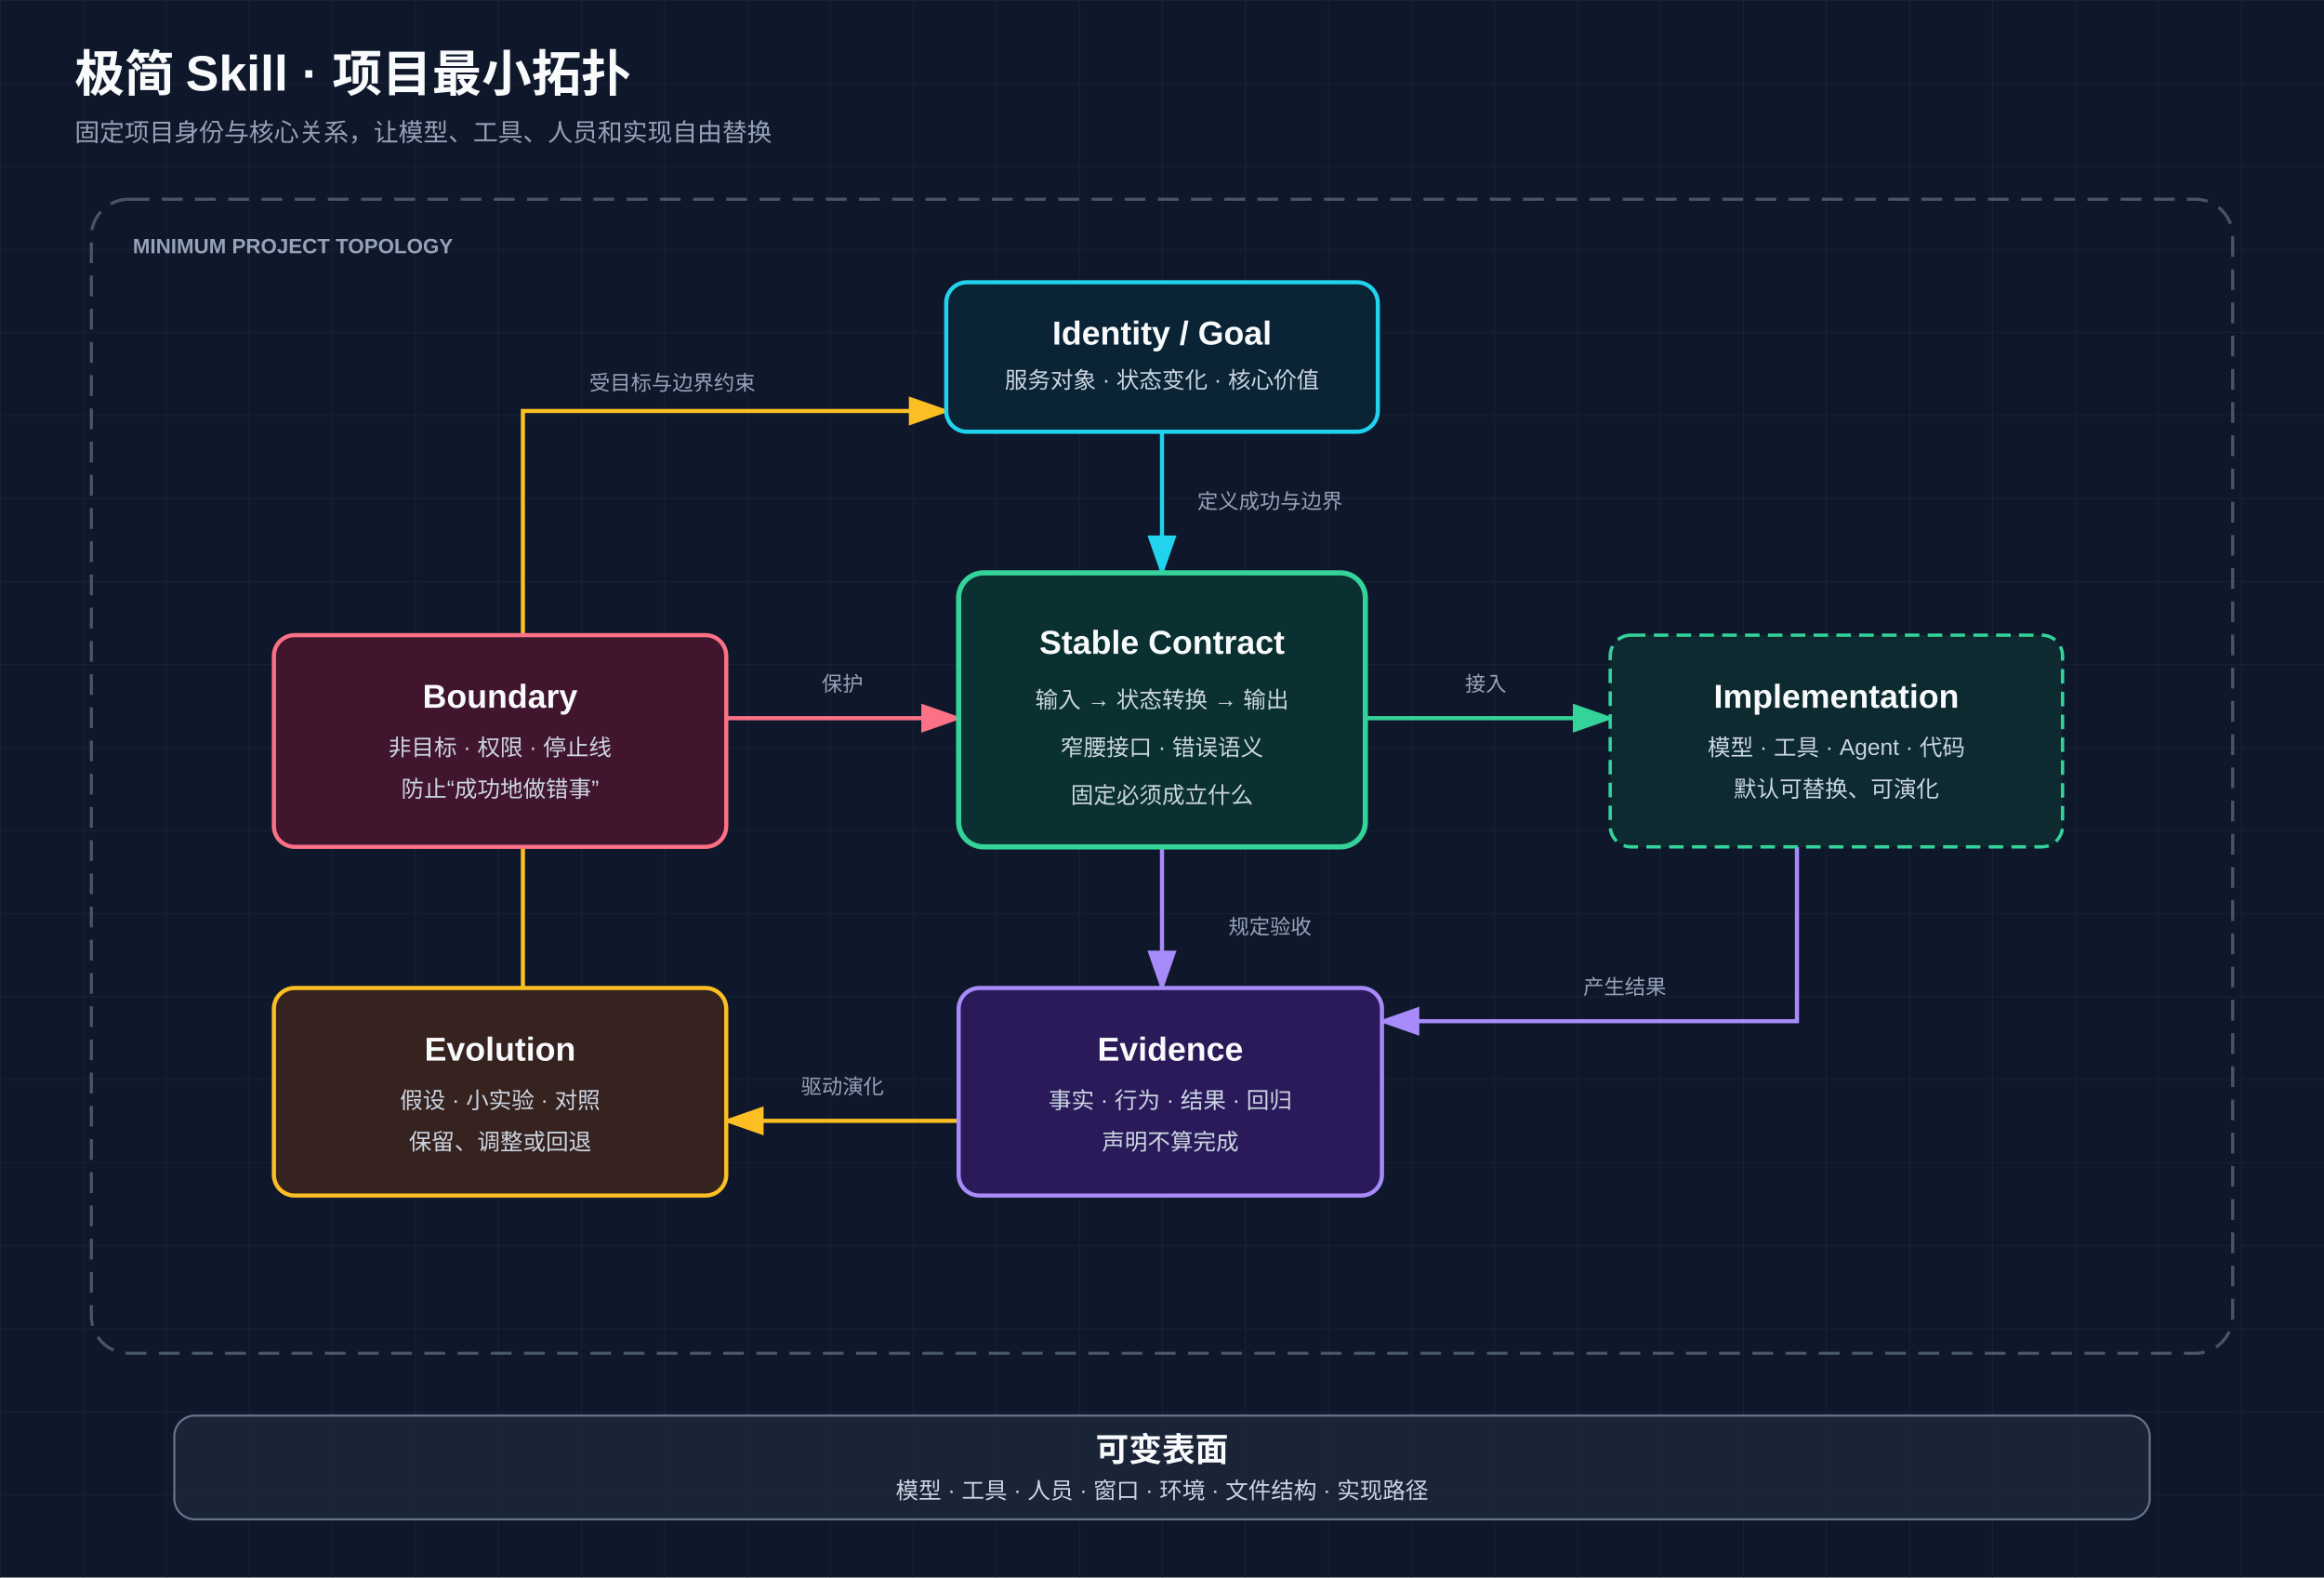
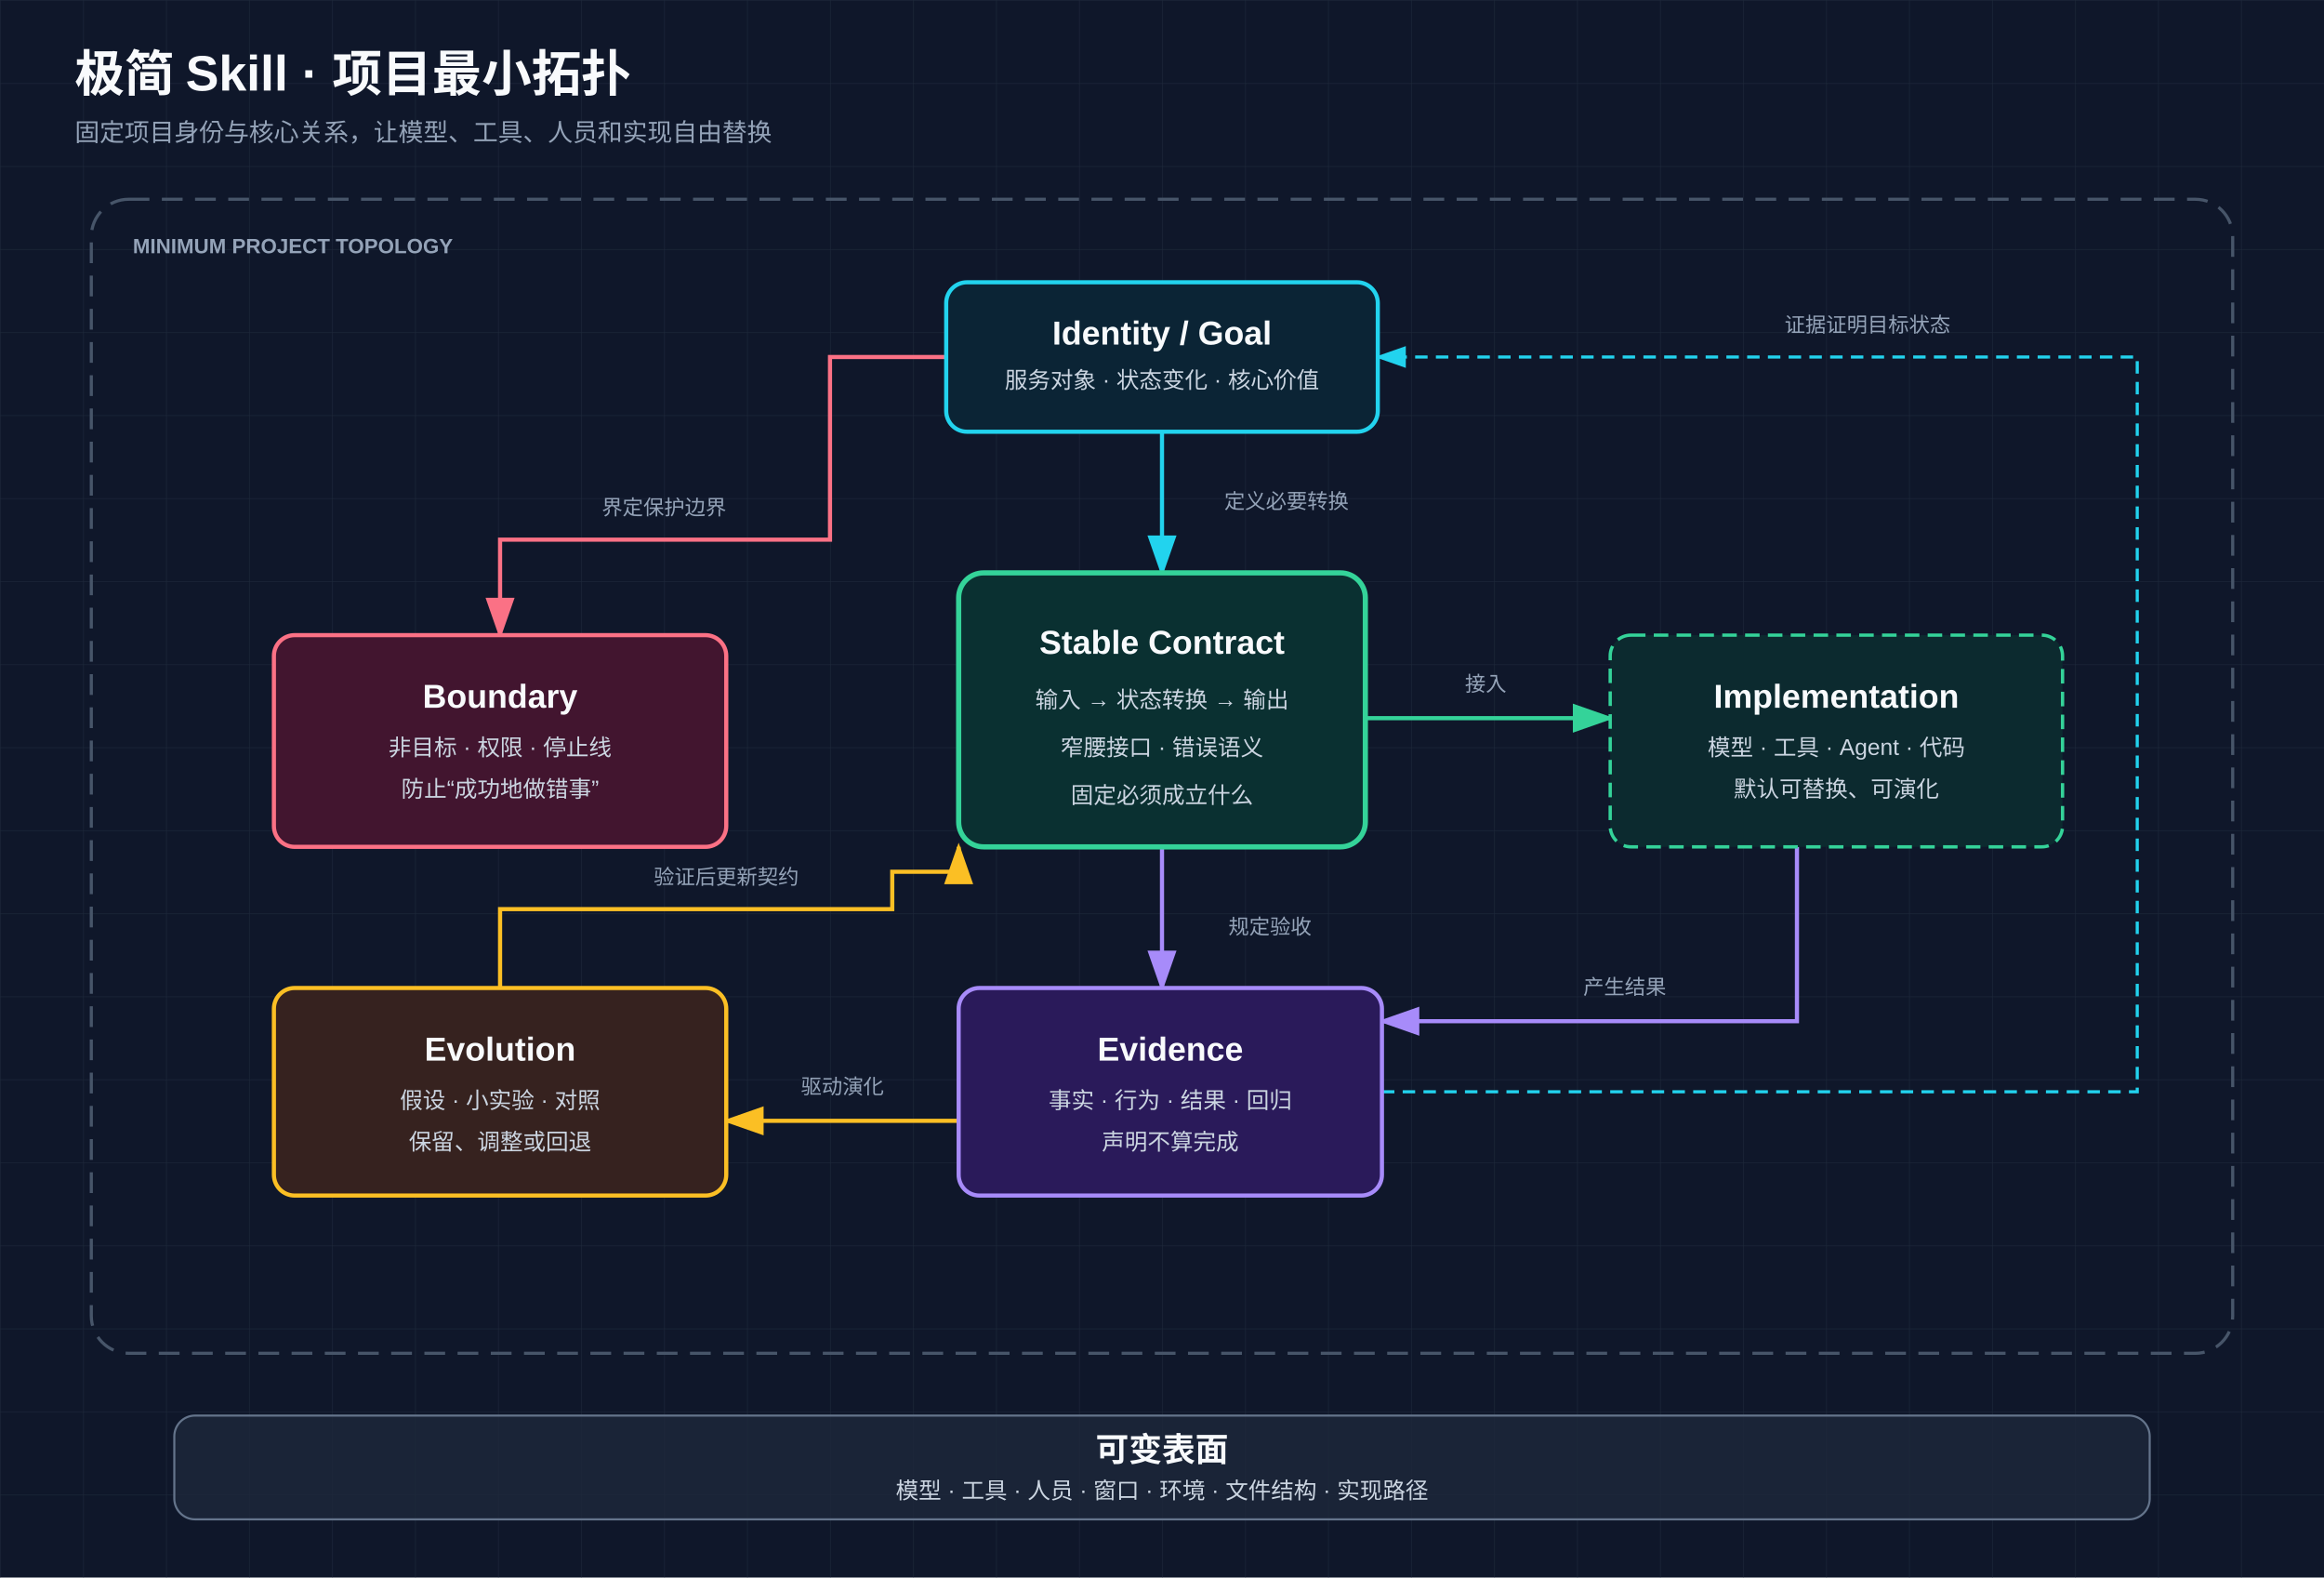
<svg xmlns="http://www.w3.org/2000/svg" viewBox="0 0 1120 760">
  <style>
    text { font-family: 'PingFang SC', 'Hiragino Sans GB', 'Helvetica Neue', Arial, sans-serif; }
    .title { font-size: 24px; font-weight: 700; fill: #f8fafc; }
    .subtitle { font-size: 12px; fill: #94a3b8; }
    .name { font-size: 16px; font-weight: 700; fill: #f8fafc; text-anchor: middle; }
    .desc { font-size: 11px; fill: #cbd5e1; text-anchor: middle; }
    .edge { font-size: 10px; fill: #94a3b8; text-anchor: middle; }
    .tag { font-size: 10px; font-weight: 600; }
  </style>
  <defs>
    <pattern id="grid" width="40" height="40" patternUnits="userSpaceOnUse">
      <path d="M40 0 L0 0 0 40" fill="none" stroke="#1e293b" stroke-width="0.5" />
    </pattern>
    <marker id="arrow-cyan" markerWidth="10" markerHeight="7" refX="9" refY="3.5" orient="auto">
      <polygon points="0 0,10 3.5,0 7" fill="#22d3ee" />
    </marker>
    <marker id="arrow-green" markerWidth="10" markerHeight="7" refX="9" refY="3.5" orient="auto">
      <polygon points="0 0,10 3.5,0 7" fill="#34d399" />
    </marker>
    <marker id="arrow-violet" markerWidth="10" markerHeight="7" refX="9" refY="3.5" orient="auto">
      <polygon points="0 0,10 3.5,0 7" fill="#a78bfa" />
    </marker>
    <marker id="arrow-amber" markerWidth="10" markerHeight="7" refX="9" refY="3.5" orient="auto">
      <polygon points="0 0,10 3.5,0 7" fill="#fbbf24" />
    </marker>
    <marker id="arrow-rose" markerWidth="10" markerHeight="7" refX="9" refY="3.5" orient="auto">
      <polygon points="0 0,10 3.5,0 7" fill="#fb7185" />
    </marker>
  </defs>
  <rect width="1120" height="760" fill="#0f172a" />
  <rect width="1120" height="760" fill="url(#grid)" />
  <text x="36" y="44" class="title" fill="#f8fafc" font-family="Arial, sans-serif" font-size="24" font-weight="700">极简 Skill · 项目最小拓扑</text>
  <text x="36" y="68" class="subtitle">固定项目身份与核心关系，让模型、工具、人员和实现自由替换</text>
  <rect x="44" y="96" width="1032" height="556" rx="18" fill="none" stroke="#475569" stroke-width="1.5" stroke-dasharray="10,6" />
  <text x="64" y="122" class="tag" fill="#94a3b8">MINIMUM PROJECT TOPOLOGY</text>
  <path d="M560 206 L560 276" fill="none" stroke="#22d3ee" stroke-width="2" marker-end="url(#arrow-cyan)" />
-   <path d="M350 346 L462 346" fill="none" stroke="#fb7185" stroke-width="2" marker-end="url(#arrow-rose)" />
+   <path d="M456 172 L400 172 L400 260 L241 260 L241 306" fill="none" stroke="#fb7185" stroke-width="2" marker-end="url(#arrow-rose)" />
  <path d="M658 346 L776 346" fill="none" stroke="#34d399" stroke-width="2" marker-end="url(#arrow-green)" />
  <path d="M866 408 L866 492 L666 492" fill="none" stroke="#a78bfa" stroke-width="2" marker-end="url(#arrow-violet)" />
  <path d="M560 408 L560 476" fill="none" stroke="#a78bfa" stroke-width="2" marker-end="url(#arrow-violet)" />
  <path d="M462 540 L350 540" fill="none" stroke="#fbbf24" stroke-width="2" marker-end="url(#arrow-amber)" />
-   <path d="M252 476 L252 198 L456 198" fill="none" stroke="#fbbf24" stroke-width="2" marker-end="url(#arrow-amber)" />
-   <text x="612" y="245" class="edge">定义成功与边界</text>
-   <text x="406" y="333" class="edge">保护</text>
+   <path d="M241 476 L241 438 L430 438 L430 420 L462 420 L462 408" fill="none" stroke="#fbbf24" stroke-width="2" marker-end="url(#arrow-amber)" />
+   <path d="M666 526 L1030 526 L1030 172 L664 172" fill="none" stroke="#22d3ee" stroke-width="1.5" stroke-dasharray="6,4" marker-end="url(#arrow-cyan)" />
+   <text x="620" y="245" class="edge">定义必要转换</text>
+   <text x="320" y="248" class="edge">界定保护边界</text>
  <text x="716" y="333" class="edge">接入</text>
  <text x="783" y="479" class="edge">产生结果</text>
  <text x="612" y="450" class="edge">规定验收</text>
  <text x="406" y="527" class="edge">驱动演化</text>
-   <text x="324" y="188" class="edge">受目标与边界约束</text>
+   <text x="350" y="426" class="edge">验证后更新契约</text>
+   <text x="900" y="160" class="edge">证据证明目标状态</text>
  <rect x="456" y="136" width="208" height="72" rx="10" fill="#0f172a" />
  <rect x="456" y="136" width="208" height="72" rx="10" fill="rgba(8,51,68,0.45)" stroke="#22d3ee" stroke-width="2" />
  <text x="560" y="166" class="name">Identity / Goal</text>
  <text x="560" y="187" class="desc">服务对象 · 状态变化 · 核心价值</text>
  <rect x="132" y="306" width="218" height="102" rx="10" fill="#0f172a" />
  <rect x="132" y="306" width="218" height="102" rx="10" fill="rgba(136,19,55,0.42)" stroke="#fb7185" stroke-width="2" />
  <text x="241" y="341" class="name">Boundary</text>
  <text x="241" y="364" class="desc">非目标 · 权限 · 停止线</text>
  <text x="241" y="384" class="desc">防止“成功地做错事”</text>
  <rect x="462" y="276" width="196" height="132" rx="12" fill="#0f172a" />
  <rect x="462" y="276" width="196" height="132" rx="12" fill="rgba(6,78,59,0.45)" stroke="#34d399" stroke-width="2.5" />
  <text x="560" y="315" class="name">Stable Contract</text>
  <text x="560" y="341" class="desc">输入 → 状态转换 → 输出</text>
  <text x="560" y="364" class="desc">窄腰接口 · 错误语义</text>
  <text x="560" y="387" class="desc">固定必须成立什么</text>
  <rect x="776" y="306" width="218" height="102" rx="10" fill="#0f172a" />
  <rect x="776" y="306" width="218" height="102" rx="10" fill="rgba(6,78,59,0.35)" stroke="#34d399" stroke-width="1.6" stroke-dasharray="7,4" />
  <text x="885" y="341" class="name">Implementation</text>
  <text x="885" y="364" class="desc">模型 · 工具 · Agent · 代码</text>
  <text x="885" y="384" class="desc">默认可替换、可演化</text>
  <rect x="462" y="476" width="204" height="100" rx="10" fill="#0f172a" />
  <rect x="462" y="476" width="204" height="100" rx="10" fill="rgba(76,29,149,0.45)" stroke="#a78bfa" stroke-width="2" />
  <text x="564" y="511" class="name">Evidence</text>
  <text x="564" y="534" class="desc">事实 · 行为 · 结果 · 回归</text>
  <text x="564" y="554" class="desc">声明不算完成</text>
  <rect x="132" y="476" width="218" height="100" rx="10" fill="#0f172a" />
  <rect x="132" y="476" width="218" height="100" rx="10" fill="rgba(120,53,15,0.38)" stroke="#fbbf24" stroke-width="2" />
  <text x="241" y="511" class="name">Evolution</text>
  <text x="241" y="534" class="desc">假设 · 小实验 · 对照</text>
  <text x="241" y="554" class="desc">保留、调整或回退</text>
  <rect x="84" y="682" width="952" height="50" rx="10" fill="rgba(30,41,59,0.75)" stroke="#64748b" />
  <text x="560" y="704" class="name" font-size="13">可变表面</text>
  <text x="560" y="722" class="desc">模型 · 工具 · 人员 · 窗口 · 环境 · 文件结构 · 实现路径</text>
</svg>
